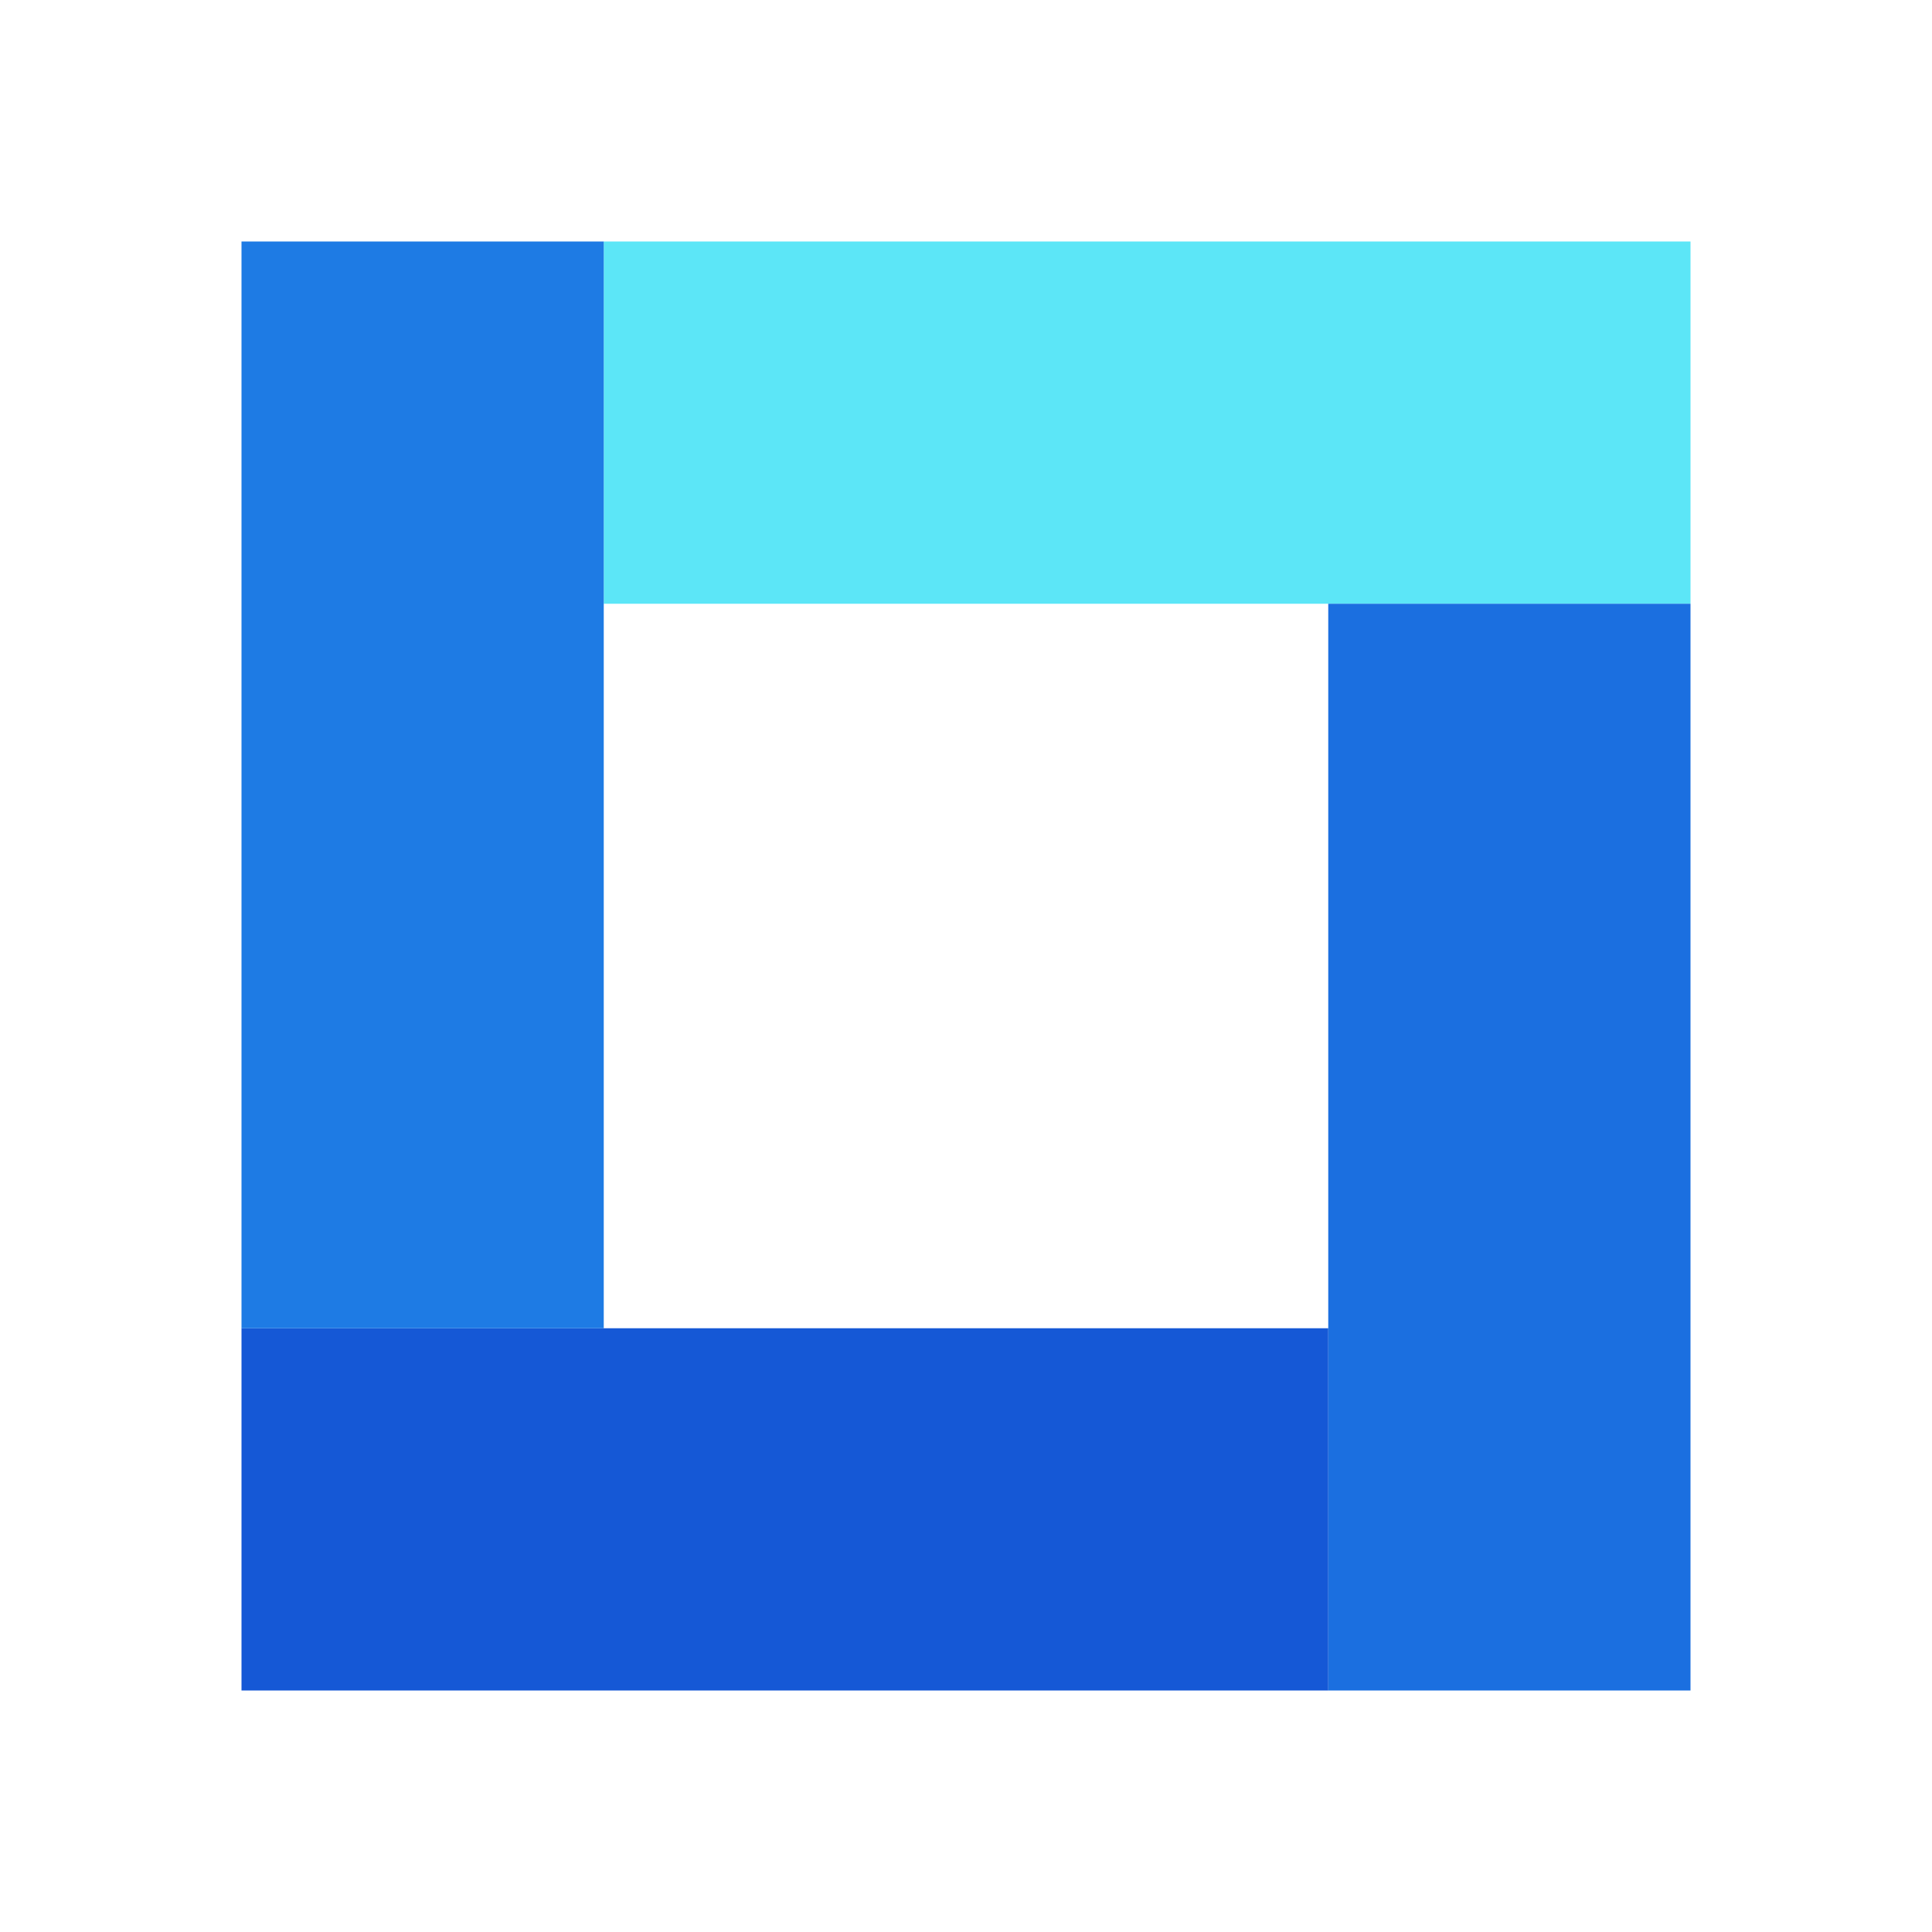
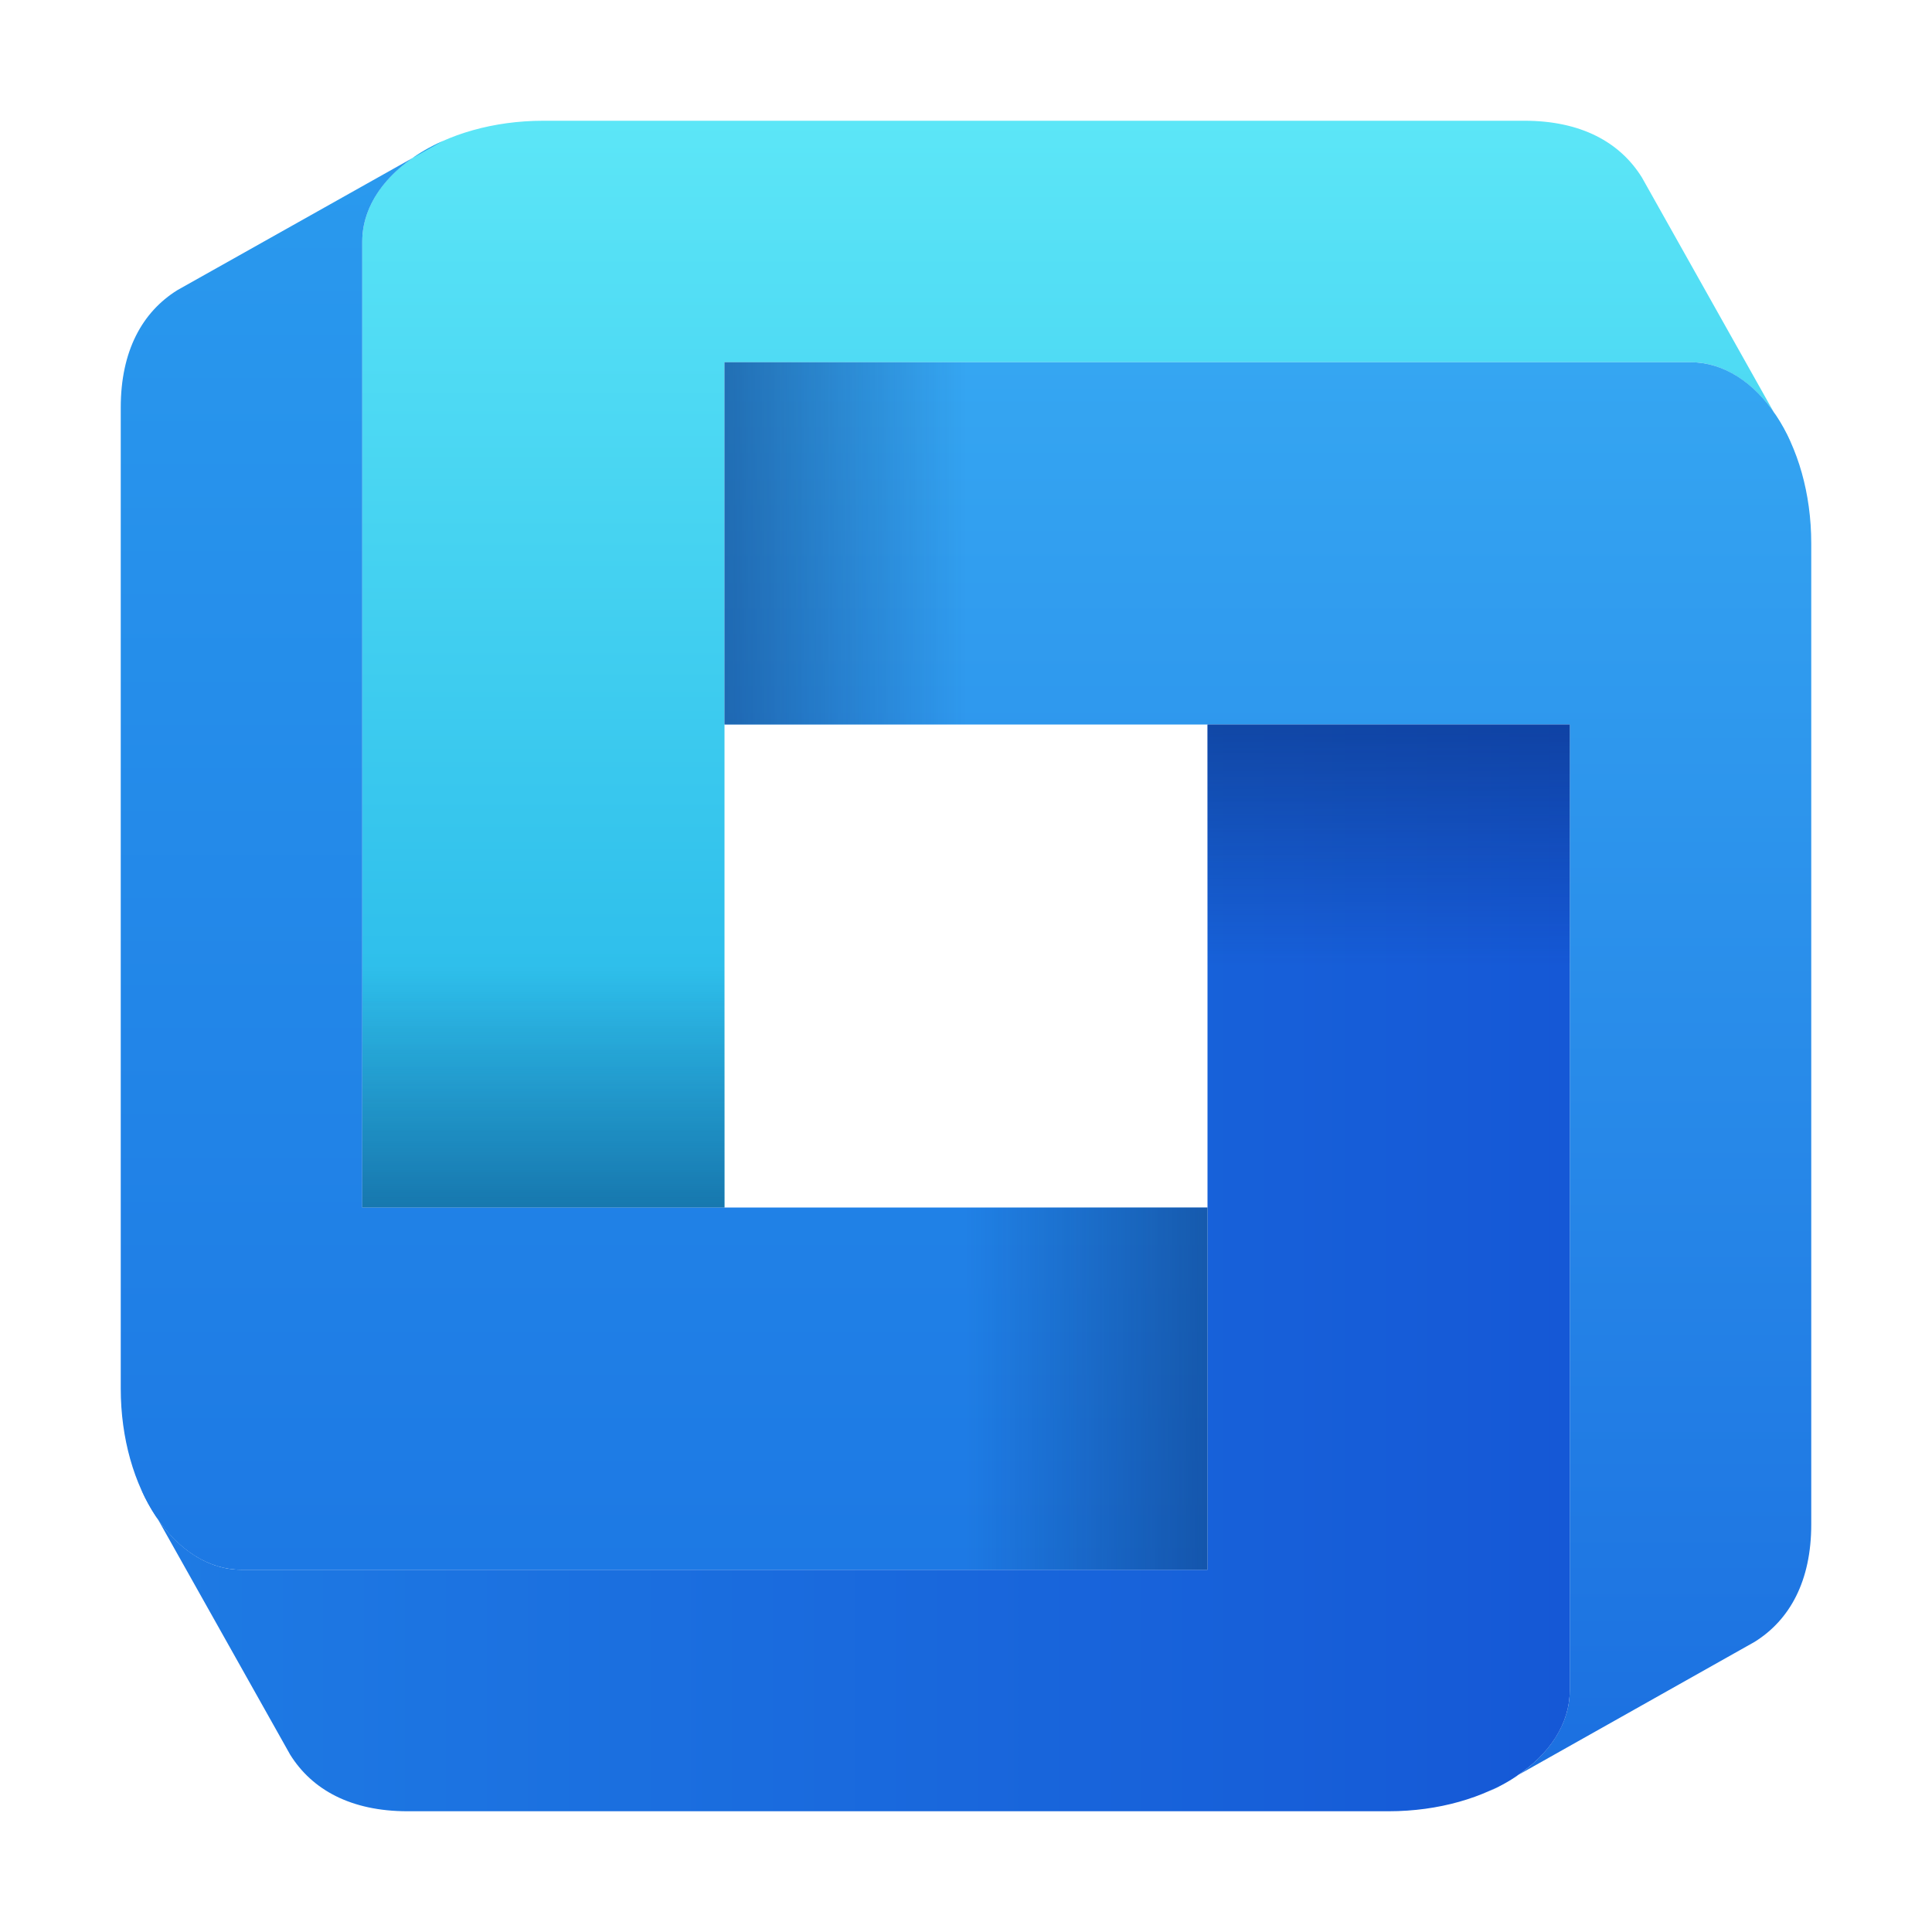
<svg xmlns="http://www.w3.org/2000/svg" viewBox="0 0 48 48" width="48" height="48">
-   <defs />
-   <path d="M15.0 6.0H42.0V15.0H15.0Z" fill="#5CE6F7" fill-opacity="1.0" />
-   <path d="M33.0 15.0H42.0V42.0H33.0Z" fill="#1B6FE0" fill-opacity="1.0" />
-   <path d="M6.0 33.0H33.0V42.0H6.0Z" fill="#1558D6" fill-opacity="1.0" />
-   <path d="M6.0 6.0H15.0V33.0H6.0Z" fill="#1E7BE4" fill-opacity="1.0" />
+   <defs>
+     <linearGradient id="start-16-t" x1="3.000" y1="3.000" x2="3.000" y2="30.000" gradientUnits="userSpaceOnUse">
+       <stop offset="0" stop-color="#5CE6F7" />
+       <stop offset="1" stop-color="#22B4E8" />
+     </linearGradient>
+     <linearGradient id="start-16-r" x1="3.000" y1="9.000" x2="3.000" y2="44.438" gradientUnits="userSpaceOnUse">
+       <stop offset="0" stop-color="#35A6F2" />
+       <stop offset="1" stop-color="#1B6FE0" />
+     </linearGradient>
+     <linearGradient id="start-16-b" x1="39.000" y1="3.000" x2="3.469" y2="3.000" gradientUnits="userSpaceOnUse">
+       <stop offset="0" stop-color="#1558D6" />
+       <stop offset="1" stop-color="#1E7BE4" />
+     </linearGradient>
+     <linearGradient id="start-16-l" x1="3.000" y1="39.000" x2="3.000" y2="3.469" gradientUnits="userSpaceOnUse">
+       <stop offset="0" stop-color="#1D79E4" />
+       <stop offset="1" stop-color="#2A9AEE" />
+     </linearGradient>
+     <linearGradient id="start-16-st" x1="3.000" y1="24.000" x2="3.000" y2="30.000" gradientUnits="userSpaceOnUse">
+       <stop offset="0" stop-color="#08245F" stop-opacity="0" />
+       <stop offset="1" stop-color="#08245F" stop-opacity="0.42" />
+     </linearGradient>
+     <linearGradient id="start-16-sr" x1="24.000" y1="3.000" x2="18.000" y2="3.000" gradientUnits="userSpaceOnUse">
+       <stop offset="0" stop-color="#08245F" stop-opacity="0" />
+       <stop offset="1" stop-color="#08245F" stop-opacity="0.42" />
+     </linearGradient>
+     <linearGradient id="start-16-sb" x1="3.000" y1="24.000" x2="3.000" y2="18.000" gradientUnits="userSpaceOnUse">
+       <stop offset="0" stop-color="#08245F" stop-opacity="0" />
+       <stop offset="1" stop-color="#08245F" stop-opacity="0.42" />
+     </linearGradient>
+     <linearGradient id="start-16-sl" x1="24.000" y1="3.000" x2="30.000" y2="3.000" gradientUnits="userSpaceOnUse">
+       <stop offset="0" stop-color="#08245F" stop-opacity="0" />
+       <stop offset="1" stop-color="#08245F" stop-opacity="0.42" />
+     </linearGradient>
+   </defs>
+   <path d="M13.500 3.000L37.875 3.000C39.281 3.000 40.247 3.534 40.791 4.406L44.494 10.997C43.950 9.787 43.031 9.000 42.000 9.000L18.000 9.000L18.000 30.000L9.000 30.000L9.000 6.000C9.000 4.341 11.011 3.000 13.500 3.000Z" fill="url(#start-16-t)" />
+   <path d="M45.000 13.500L45.000 37.875C45.000 39.281 44.466 40.247 43.594 40.791L37.017 44.494C38.212 43.950 39.000 43.031 39.000 42.000L39.000 18.000L18.000 18.000L18.000 9.000L42.000 9.000C43.659 9.000 45.000 11.011 45.000 13.500Z" fill="url(#start-16-r)" />
+   <path d="M39.000 18.000L39.000 42.000C39.000 43.659 36.989 45.000 34.500 45.000L10.125 45.000C8.719 45.000 7.753 44.466 7.209 43.594L3.506 37.003C4.050 38.212 4.969 39.000 6.000 39.000L30.000 39.000L30.000 18.000Z" fill="url(#start-16-b)" />
+   <path d="M30.000 30.000L30.000 39.000L6.000 39.000C4.341 39.000 3.000 36.989 3.000 34.500L3.000 10.125C3.000 8.719 3.534 7.753 4.406 7.209L10.997 3.506C9.787 4.050 9.000 4.969 9.000 6.000L9.000 30.000Z" fill="url(#start-16-l)" />
+   <path d="M9.000 24.000L18.000 24.000L18.000 30.000L9.000 30.000Z" fill="url(#start-16-st)" />
+   <path d="M24.000 9.000L24.000 18.000L18.000 18.000L18.000 9.000Z" fill="url(#start-16-sr)" />
+   <path d="M30.000 24.000L30.000 18.000L39.000 18.000L39.000 24.000Z" fill="url(#start-16-sb)" />
+   <path d="M24.000 30.000L30.000 30.000L30.000 39.000L24.000 39.000Z" fill="url(#start-16-sl)" />
</svg>
